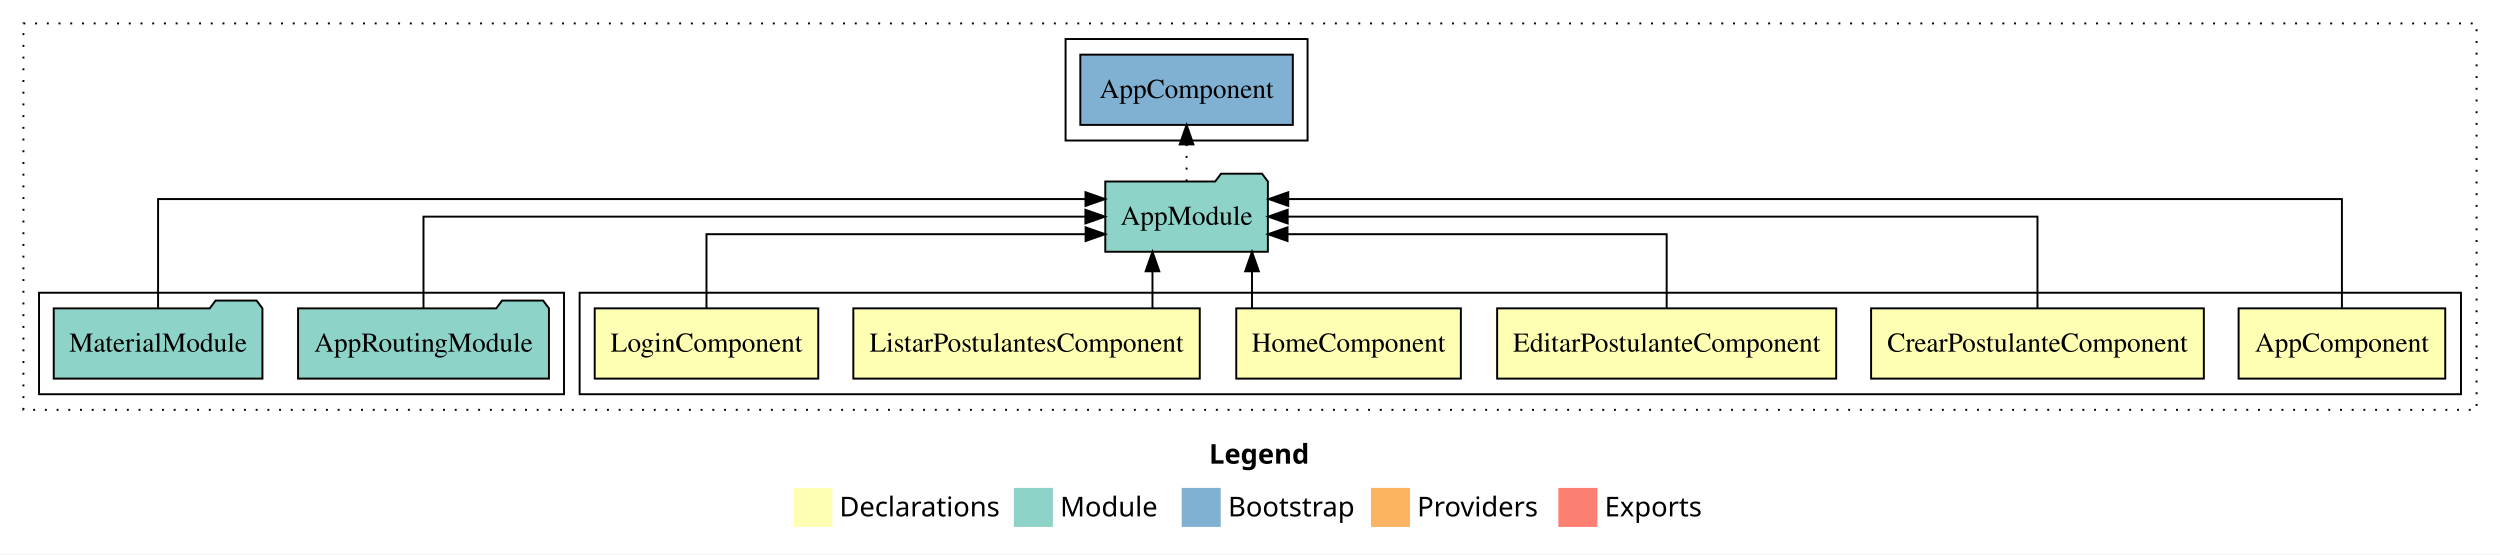
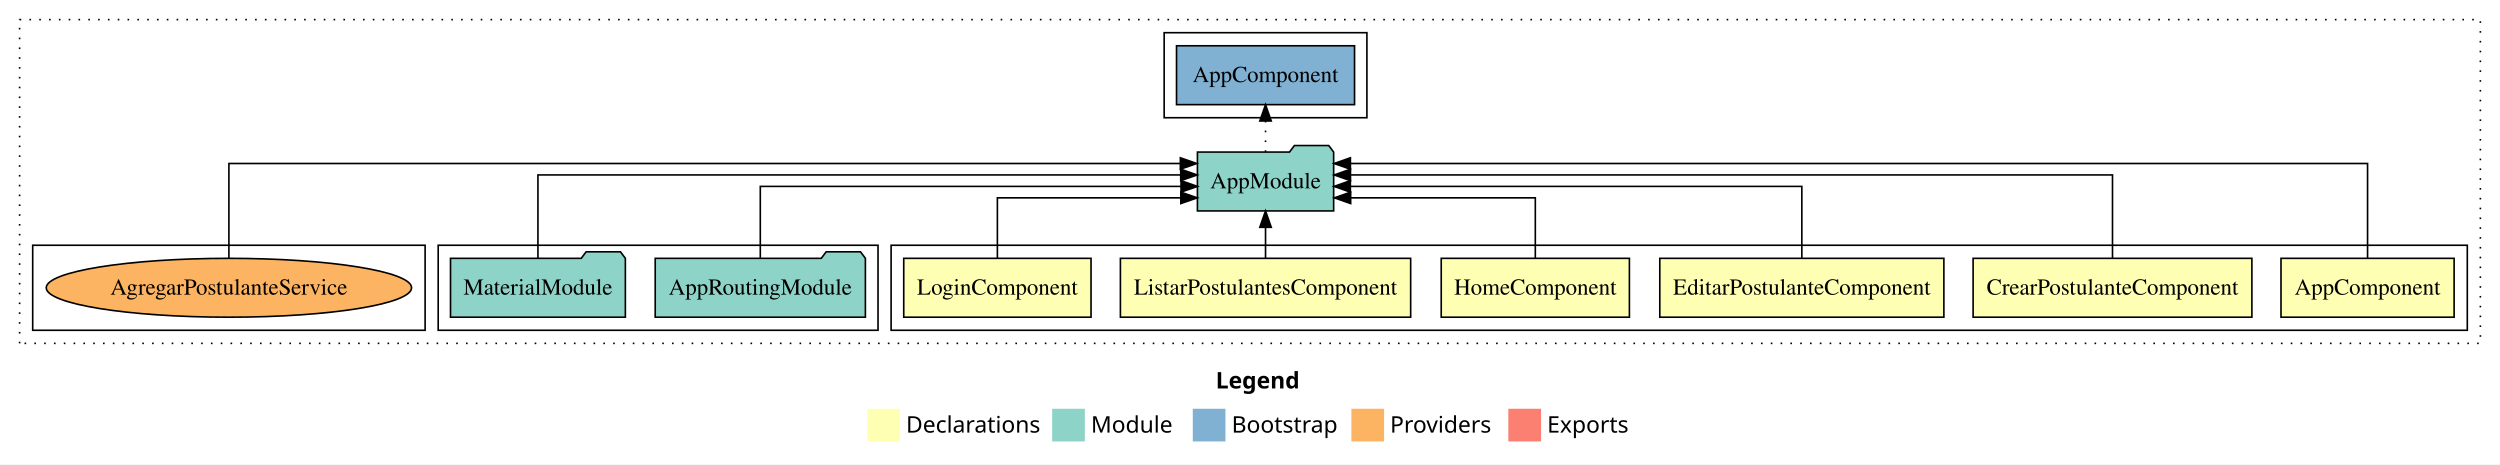
- <svg xmlns="http://www.w3.org/2000/svg" width="1281pt" height="284pt" viewBox="0.00 0.00 1281.00 284.00">
+ <svg xmlns="http://www.w3.org/2000/svg" width="1529pt" height="284pt" viewBox="0.00 0.00 1529.00 284.00">
  <g id="graph0" class="graph" transform="scale(1 1) rotate(0) translate(4 280)">
-     <polygon fill="#ffffff" stroke="transparent" points="-4,4 -4,-280 1277,-280 1277,4 -4,4" />
-     <text text-anchor="start" x="615.509" y="-42.4" font-family="sans-serif" font-weight="bold" font-size="14.00" fill="#000000">Legend</text>
-     <polygon fill="#ffffb3" stroke="transparent" points="402.5,-10 402.5,-30 422.5,-30 422.5,-10 402.5,-10" />
-     <text text-anchor="start" x="426.129" y="-15.4" font-family="sans-serif" font-size="14.00" fill="#000000">  Declarations</text>
-     <polygon fill="#8dd3c7" stroke="transparent" points="515.5,-10 515.5,-30 535.5,-30 535.5,-10 515.5,-10" />
-     <text text-anchor="start" x="539.225" y="-15.4" font-family="sans-serif" font-size="14.00" fill="#000000">  Module</text>
-     <polygon fill="#80b1d3" stroke="transparent" points="601.5,-10 601.5,-30 621.5,-30 621.5,-10 601.5,-10" />
-     <text text-anchor="start" x="625.281" y="-15.4" font-family="sans-serif" font-size="14.00" fill="#000000">  Bootstrap</text>
-     <polygon fill="#fdb462" stroke="transparent" points="698.5,-10 698.5,-30 718.5,-30 718.5,-10 698.5,-10" />
-     <text text-anchor="start" x="722.173" y="-15.4" font-family="sans-serif" font-size="14.00" fill="#000000">  Providers</text>
-     <polygon fill="#fb8072" stroke="transparent" points="794.5,-10 794.5,-30 814.5,-30 814.5,-10 794.5,-10" />
-     <text text-anchor="start" x="818.226" y="-15.4" font-family="sans-serif" font-size="14.00" fill="#000000">  Exports</text>
+     <polygon fill="#ffffff" stroke="transparent" points="-4,4 -4,-280 1525,-280 1525,4 -4,4" />
+     <text text-anchor="start" x="739.509" y="-42.4" font-family="sans-serif" font-weight="bold" font-size="14.00" fill="#000000">Legend</text>
+     <polygon fill="#ffffb3" stroke="transparent" points="526.5,-10 526.5,-30 546.5,-30 546.5,-10 526.5,-10" />
+     <text text-anchor="start" x="550.129" y="-15.4" font-family="sans-serif" font-size="14.00" fill="#000000">  Declarations</text>
+     <polygon fill="#8dd3c7" stroke="transparent" points="639.5,-10 639.5,-30 659.5,-30 659.5,-10 639.5,-10" />
+     <text text-anchor="start" x="663.225" y="-15.4" font-family="sans-serif" font-size="14.00" fill="#000000">  Module</text>
+     <polygon fill="#80b1d3" stroke="transparent" points="725.5,-10 725.5,-30 745.5,-30 745.5,-10 725.5,-10" />
+     <text text-anchor="start" x="749.281" y="-15.4" font-family="sans-serif" font-size="14.00" fill="#000000">  Bootstrap</text>
+     <polygon fill="#fdb462" stroke="transparent" points="822.5,-10 822.5,-30 842.5,-30 842.5,-10 822.5,-10" />
+     <text text-anchor="start" x="846.173" y="-15.4" font-family="sans-serif" font-size="14.00" fill="#000000">  Providers</text>
+     <polygon fill="#fb8072" stroke="transparent" points="918.5,-10 918.5,-30 938.5,-30 938.5,-10 918.5,-10" />
+     <text text-anchor="start" x="942.226" y="-15.4" font-family="sans-serif" font-size="14.00" fill="#000000">  Exports</text>
    <g id="clust1" class="cluster">
-       <polygon fill="none" stroke="#000000" stroke-dasharray="1,5" points="8,-70 8,-268 1265,-268 1265,-70 8,-70" />
+       <polygon fill="none" stroke="#000000" stroke-dasharray="1,5" points="8,-70 8,-268 1513,-268 1513,-70 8,-70" />
    </g>
    <g id="clust2" class="cluster">
-       <polygon fill="none" stroke="#000000" points="293,-78 293,-130 1257,-130 1257,-78 293,-78" />
+       <polygon fill="none" stroke="#000000" points="541,-78 541,-130 1505,-130 1505,-78 541,-78" />
    </g>
    <g id="clust9" class="cluster">
-       <polygon fill="none" stroke="#000000" points="16,-78 16,-130 285,-130 285,-78 16,-78" />
+       <polygon fill="none" stroke="#000000" points="264,-78 264,-130 533,-130 533,-78 264,-78" />
    </g>
    <g id="clust11" class="cluster">
-       <polygon fill="none" stroke="#000000" points="542,-208 542,-260 666,-260 666,-208 542,-208" />
+       <polygon fill="none" stroke="#000000" points="708,-208 708,-260 832,-260 832,-208 708,-208" />
+     </g>
+     <g id="clust12" class="cluster">
+       <polygon fill="none" stroke="#000000" points="16,-78 16,-130 256,-130 256,-78 16,-78" />
    </g>
    <g id="node1" class="node">
-       <polygon fill="#ffffb3" stroke="#000000" points="1248.94,-122 1143.06,-122 1143.06,-86 1248.94,-86 1248.94,-122" />
-       <text text-anchor="middle" x="1196" y="-99.8" font-family="Times,serif" font-size="14.00" fill="#000000">AppComponent</text>
+       <polygon fill="#ffffb3" stroke="#000000" points="1496.94,-122 1391.06,-122 1391.06,-86 1496.94,-86 1496.94,-122" />
+       <text text-anchor="middle" x="1444" y="-99.8" font-family="Times,serif" font-size="14.00" fill="#000000">AppComponent</text>
    </g>
    <g id="node7" class="node">
-       <polygon fill="#8dd3c7" stroke="#000000" points="645.657,-187 642.657,-191 621.657,-191 618.657,-187 562.343,-187 562.343,-151 645.657,-151 645.657,-187" />
-       <text text-anchor="middle" x="604" y="-164.8" font-family="Times,serif" font-size="14.00" fill="#000000">AppModule</text>
+       <polygon fill="#8dd3c7" stroke="#000000" points="811.657,-187 808.657,-191 787.657,-191 784.657,-187 728.343,-187 728.343,-151 811.657,-151 811.657,-187" />
+       <text text-anchor="middle" x="770" y="-164.8" font-family="Times,serif" font-size="14.00" fill="#000000">AppModule</text>
    </g>
    <g id="edge1" class="edge">
-       <path fill="none" stroke="#000000" d="M1196,-122.292C1196,-144.206 1196,-178 1196,-178 1196,-178 656.101,-178 656.101,-178" />
-       <polygon fill="#000000" stroke="#000000" points="656.101,-174.5 646.101,-178 656.101,-181.5 656.101,-174.5" />
+       <path fill="none" stroke="#000000" d="M1444,-122.011C1444,-144.485 1444,-180 1444,-180 1444,-180 821.907,-180 821.907,-180" />
+       <polygon fill="#000000" stroke="#000000" points="821.907,-176.5 811.907,-180 821.907,-183.5 821.907,-176.5" />
    </g>
    <g id="node2" class="node">
-       <polygon fill="#ffffb3" stroke="#000000" points="1125.248,-122 954.752,-122 954.752,-86 1125.248,-86 1125.248,-122" />
-       <text text-anchor="middle" x="1040" y="-99.8" font-family="Times,serif" font-size="14.00" fill="#000000">CrearPostulanteComponent</text>
+       <polygon fill="#ffffb3" stroke="#000000" points="1373.248,-122 1202.752,-122 1202.752,-86 1373.248,-86 1373.248,-122" />
+       <text text-anchor="middle" x="1288" y="-99.8" font-family="Times,serif" font-size="14.00" fill="#000000">CrearPostulanteComponent</text>
    </g>
    <g id="edge2" class="edge">
-       <path fill="none" stroke="#000000" d="M1040,-122.106C1040,-141.339 1040,-169 1040,-169 1040,-169 655.806,-169 655.806,-169" />
-       <polygon fill="#000000" stroke="#000000" points="655.806,-165.5 645.806,-169 655.806,-172.5 655.806,-165.5" />
+       <path fill="none" stroke="#000000" d="M1288,-122.129C1288,-142.572 1288,-173 1288,-173 1288,-173 821.951,-173 821.951,-173" />
+       <polygon fill="#000000" stroke="#000000" points="821.951,-169.5 811.951,-173 821.951,-176.5 821.951,-169.5" />
    </g>
    <g id="node3" class="node">
-       <polygon fill="#ffffb3" stroke="#000000" points="936.87,-122 763.13,-122 763.13,-86 936.87,-86 936.87,-122" />
-       <text text-anchor="middle" x="850" y="-99.8" font-family="Times,serif" font-size="14.00" fill="#000000">EditarPostulanteComponent</text>
+       <polygon fill="#ffffb3" stroke="#000000" points="1184.87,-122 1011.13,-122 1011.13,-86 1184.87,-86 1184.87,-122" />
+       <text text-anchor="middle" x="1098" y="-99.8" font-family="Times,serif" font-size="14.00" fill="#000000">EditarPostulanteComponent</text>
    </g>
    <g id="edge3" class="edge">
-       <path fill="none" stroke="#000000" d="M850,-122.027C850,-138.398 850,-160 850,-160 850,-160 655.731,-160 655.731,-160" />
-       <polygon fill="#000000" stroke="#000000" points="655.731,-156.5 645.731,-160 655.731,-163.5 655.731,-156.5" />
+       <path fill="none" stroke="#000000" d="M1098,-122.267C1098,-140.555 1098,-166 1098,-166 1098,-166 821.875,-166 821.875,-166" />
+       <polygon fill="#000000" stroke="#000000" points="821.875,-162.5 811.875,-166 821.875,-169.5 821.875,-162.5" />
    </g>
    <g id="node4" class="node">
-       <polygon fill="#ffffb3" stroke="#000000" points="744.545,-122 629.455,-122 629.455,-86 744.545,-86 744.545,-122" />
-       <text text-anchor="middle" x="687" y="-99.8" font-family="Times,serif" font-size="14.00" fill="#000000">HomeComponent</text>
+       <polygon fill="#ffffb3" stroke="#000000" points="992.545,-122 877.455,-122 877.455,-86 992.545,-86 992.545,-122" />
+       <text text-anchor="middle" x="935" y="-99.8" font-family="Times,serif" font-size="14.00" fill="#000000">HomeComponent</text>
    </g>
    <g id="edge4" class="edge">
-       <path fill="none" stroke="#000000" d="M637.528,-122.106C637.528,-122.106 637.528,-140.991 637.528,-140.991" />
-       <polygon fill="#000000" stroke="#000000" points="634.028,-140.991 637.528,-150.991 641.028,-140.991 634.028,-140.991" />
+       <path fill="none" stroke="#000000" d="M935,-122.009C935,-138.049 935,-159 935,-159 935,-159 822.063,-159 822.063,-159" />
+       <polygon fill="#000000" stroke="#000000" points="822.063,-155.5 812.063,-159 822.063,-162.5 822.063,-155.5" />
    </g>
    <g id="node5" class="node">
-       <polygon fill="#ffffb3" stroke="#000000" points="610.759,-122 433.241,-122 433.241,-86 610.759,-86 610.759,-122" />
-       <text text-anchor="middle" x="522" y="-99.8" font-family="Times,serif" font-size="14.00" fill="#000000">ListarPostulantesComponent</text>
+       <polygon fill="#ffffb3" stroke="#000000" points="858.759,-122 681.241,-122 681.241,-86 858.759,-86 858.759,-122" />
+       <text text-anchor="middle" x="770" y="-99.8" font-family="Times,serif" font-size="14.00" fill="#000000">ListarPostulantesComponent</text>
    </g>
    <g id="edge5" class="edge">
-       <path fill="none" stroke="#000000" d="M586.526,-122.106C586.526,-122.106 586.526,-140.991 586.526,-140.991" />
-       <polygon fill="#000000" stroke="#000000" points="583.026,-140.991 586.526,-150.991 590.026,-140.991 583.026,-140.991" />
+       <path fill="none" stroke="#000000" d="M770,-122.106C770,-122.106 770,-140.991 770,-140.991" />
+       <polygon fill="#000000" stroke="#000000" points="766.5,-140.991 770,-150.991 773.5,-140.991 766.5,-140.991" />
    </g>
    <g id="node6" class="node">
-       <polygon fill="#ffffb3" stroke="#000000" points="415.276,-122 300.724,-122 300.724,-86 415.276,-86 415.276,-122" />
-       <text text-anchor="middle" x="358" y="-99.8" font-family="Times,serif" font-size="14.00" fill="#000000">LoginComponent</text>
+       <polygon fill="#ffffb3" stroke="#000000" points="663.276,-122 548.724,-122 548.724,-86 663.276,-86 663.276,-122" />
+       <text text-anchor="middle" x="606" y="-99.8" font-family="Times,serif" font-size="14.00" fill="#000000">LoginComponent</text>
    </g>
    <g id="edge6" class="edge">
-       <path fill="none" stroke="#000000" d="M358,-122.027C358,-138.398 358,-160 358,-160 358,-160 552.269,-160 552.269,-160" />
-       <polygon fill="#000000" stroke="#000000" points="552.269,-163.5 562.269,-160 552.269,-156.5 552.269,-163.5" />
+       <path fill="none" stroke="#000000" d="M606,-122.009C606,-138.049 606,-159 606,-159 606,-159 718.192,-159 718.192,-159" />
+       <polygon fill="#000000" stroke="#000000" points="718.192,-162.5 728.192,-159 718.192,-155.5 718.192,-162.5" />
    </g>
    <g id="node10" class="node">
-       <polygon fill="#80b1d3" stroke="#000000" points="658.439,-252 549.561,-252 549.561,-216 658.439,-216 658.439,-252" />
-       <text text-anchor="middle" x="604" y="-229.8" font-family="Times,serif" font-size="14.00" fill="#000000">AppComponent </text>
+       <polygon fill="#80b1d3" stroke="#000000" points="824.439,-252 715.561,-252 715.561,-216 824.439,-216 824.439,-252" />
+       <text text-anchor="middle" x="770" y="-229.8" font-family="Times,serif" font-size="14.00" fill="#000000">AppComponent </text>
    </g>
    <g id="edge9" class="edge">
-       <path fill="none" stroke="#000000" stroke-dasharray="1,5" d="M604,-187.106C604,-187.106 604,-205.991 604,-205.991" />
-       <polygon fill="#000000" stroke="#000000" points="600.5,-205.991 604,-215.991 607.5,-205.991 600.5,-205.991" />
+       <path fill="none" stroke="#000000" stroke-dasharray="1,5" d="M770,-187.106C770,-187.106 770,-205.991 770,-205.991" />
+       <polygon fill="#000000" stroke="#000000" points="766.5,-205.991 770,-215.991 773.5,-205.991 766.5,-205.991" />
    </g>
    <g id="node8" class="node">
-       <polygon fill="#8dd3c7" stroke="#000000" points="277.274,-122 274.274,-126 253.274,-126 250.274,-122 148.726,-122 148.726,-86 277.274,-86 277.274,-122" />
-       <text text-anchor="middle" x="213" y="-99.8" font-family="Times,serif" font-size="14.00" fill="#000000">AppRoutingModule</text>
+       <polygon fill="#8dd3c7" stroke="#000000" points="525.274,-122 522.274,-126 501.274,-126 498.274,-122 396.726,-122 396.726,-86 525.274,-86 525.274,-122" />
+       <text text-anchor="middle" x="461" y="-99.8" font-family="Times,serif" font-size="14.00" fill="#000000">AppRoutingModule</text>
    </g>
    <g id="edge7" class="edge">
-       <path fill="none" stroke="#000000" d="M213,-122.106C213,-141.339 213,-169 213,-169 213,-169 552.156,-169 552.156,-169" />
-       <polygon fill="#000000" stroke="#000000" points="552.156,-172.5 562.156,-169 552.156,-165.5 552.156,-172.5" />
+       <path fill="none" stroke="#000000" d="M461,-122.267C461,-140.555 461,-166 461,-166 461,-166 718.327,-166 718.327,-166" />
+       <polygon fill="#000000" stroke="#000000" points="718.327,-169.5 728.327,-166 718.327,-162.5 718.327,-169.5" />
    </g>
    <g id="node9" class="node">
-       <polygon fill="#8dd3c7" stroke="#000000" points="130.471,-122 127.471,-126 106.471,-126 103.471,-122 23.529,-122 23.529,-86 130.471,-86 130.471,-122" />
-       <text text-anchor="middle" x="77" y="-99.8" font-family="Times,serif" font-size="14.00" fill="#000000">MaterialModule</text>
+       <polygon fill="#8dd3c7" stroke="#000000" points="378.471,-122 375.471,-126 354.471,-126 351.471,-122 271.529,-122 271.529,-86 378.471,-86 378.471,-122" />
+       <text text-anchor="middle" x="325" y="-99.8" font-family="Times,serif" font-size="14.00" fill="#000000">MaterialModule</text>
    </g>
    <g id="edge8" class="edge">
-       <path fill="none" stroke="#000000" d="M77,-122.292C77,-144.206 77,-178 77,-178 77,-178 552.207,-178 552.207,-178" />
-       <polygon fill="#000000" stroke="#000000" points="552.207,-181.5 562.207,-178 552.207,-174.5 552.207,-181.5" />
+       <path fill="none" stroke="#000000" d="M325,-122.129C325,-142.572 325,-173 325,-173 325,-173 718.135,-173 718.135,-173" />
+       <polygon fill="#000000" stroke="#000000" points="718.135,-176.5 728.135,-173 718.135,-169.5 718.135,-176.5" />
+     </g>
+     <g id="node11" class="node">
+       <ellipse fill="#fdb462" stroke="#000000" cx="136" cy="-104" rx="111.714" ry="18" />
+       <text text-anchor="middle" x="136" y="-99.8" font-family="Times,serif" font-size="14.00" fill="#000000">AgregarPostulanteService</text>
+     </g>
+     <g id="edge10" class="edge">
+       <path fill="none" stroke="#000000" d="M136,-122.011C136,-144.485 136,-180 136,-180 136,-180 717.91,-180 717.91,-180" />
+       <polygon fill="#000000" stroke="#000000" points="717.91,-183.5 727.91,-180 717.91,-176.5 717.91,-183.5" />
    </g>
  </g>
</svg>
